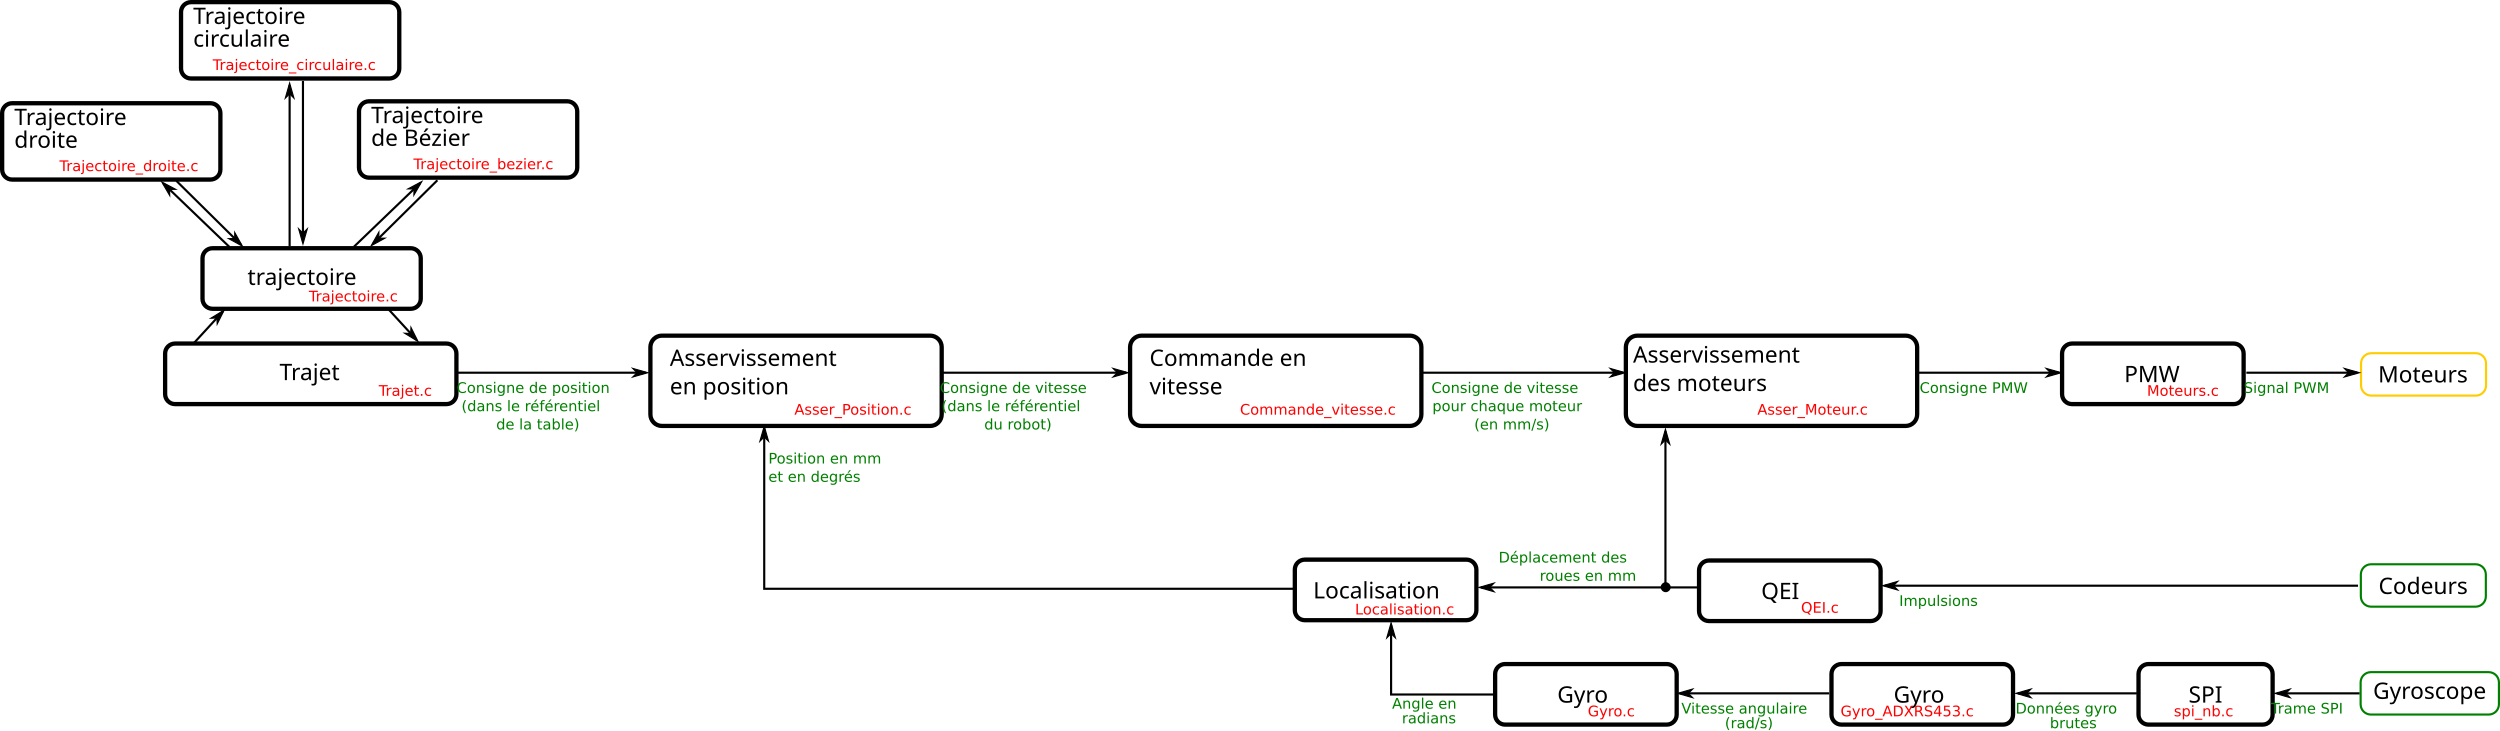
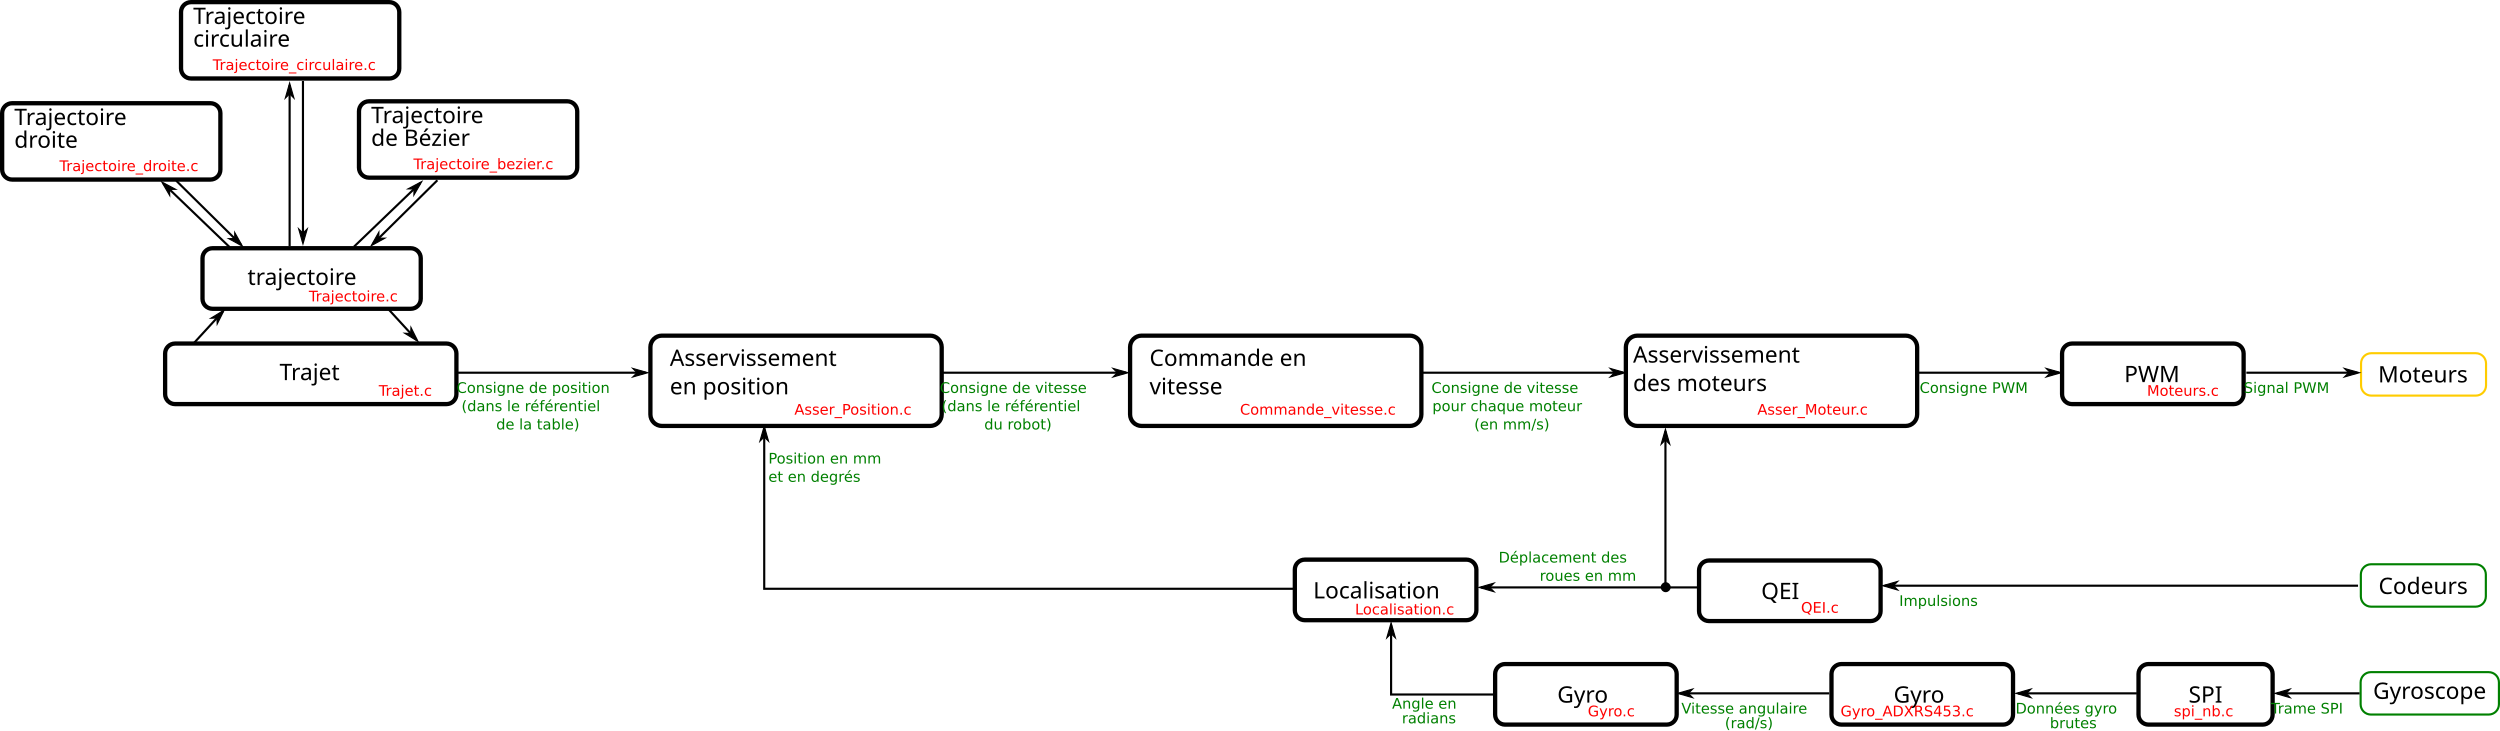
<svg xmlns="http://www.w3.org/2000/svg" width="1163.907mm" height="339.912mm" viewBox="0 0 1163.907 339.912" version="1.1" id="svg5">
  <defs id="defs2">
    <marker style="overflow:visible" id="marker3980" refX="0" refY="0" orient="auto">
      <path transform="matrix(-0.4,0,0,-0.4,-4,0)" style="fill:#000000;fill-opacity:1;fill-rule:evenodd;stroke:#000000;stroke-width:1pt;stroke-opacity:1" d="M 0,0 5,-5 -12.5,0 5,5 Z" id="path3978" />
    </marker>
    <marker style="overflow:visible" id="marker1561" refX="0" refY="0" orient="auto">
      <path transform="matrix(-0.4,0,0,-0.4,-4,0)" style="fill:#000000;fill-opacity:1;fill-rule:evenodd;stroke:#000000;stroke-width:1pt;stroke-opacity:1" d="M 0,0 5,-5 -12.5,0 5,5 Z" id="path1559" />
    </marker>
    <marker style="overflow:visible" id="marker1361" refX="0" refY="0" orient="auto">
      <path transform="matrix(-0.4,0,0,-0.4,-4,0)" style="fill:#000000;fill-opacity:1;fill-rule:evenodd;stroke:#000000;stroke-width:1pt;stroke-opacity:1" d="M 0,0 5,-5 -12.5,0 5,5 Z" id="path1359" />
    </marker>
    <marker style="overflow:visible" id="marker1153" refX="0" refY="0" orient="auto">
      <path transform="matrix(-0.4,0,0,-0.4,-4,0)" style="fill:#000000;fill-opacity:1;fill-rule:evenodd;stroke:#000000;stroke-width:1pt;stroke-opacity:1" d="M 0,0 5,-5 -12.5,0 5,5 Z" id="path1151" />
    </marker>
    <marker style="overflow:visible" id="marker2977" refX="0" refY="0" orient="auto">
      <path transform="matrix(-0.4,0,0,-0.4,-4,0)" style="fill:#000000;fill-opacity:1;fill-rule:evenodd;stroke:#000000;stroke-width:1pt;stroke-opacity:1" d="M 0,0 5,-5 -12.5,0 5,5 Z" id="path2975" />
    </marker>
    <marker style="overflow:visible" id="marker2805" refX="0" refY="0" orient="auto">
      <path transform="matrix(-0.4,0,0,-0.4,-4,0)" style="fill:#000000;fill-opacity:1;fill-rule:evenodd;stroke:#000000;stroke-width:1pt;stroke-opacity:1" d="M 0,0 5,-5 -12.5,0 5,5 Z" id="path2803" />
    </marker>
    <marker style="overflow:visible" id="marker2631" refX="0" refY="0" orient="auto">
      <path transform="matrix(-0.4,0,0,-0.4,-4,0)" style="fill:#000000;fill-opacity:1;fill-rule:evenodd;stroke:#000000;stroke-width:1pt;stroke-opacity:1" d="M 0,0 5,-5 -12.5,0 5,5 Z" id="path2629" />
    </marker>
    <marker style="overflow:visible" id="marker2455" refX="0" refY="0" orient="auto">
      <path transform="matrix(-0.4,0,0,-0.4,-4,0)" style="fill:#000000;fill-opacity:1;fill-rule:evenodd;stroke:#000000;stroke-width:1pt;stroke-opacity:1" d="M 0,0 5,-5 -12.5,0 5,5 Z" id="path2453" />
    </marker>
    <marker style="overflow:visible" id="marker2291" refX="0" refY="0" orient="auto">
      <path transform="matrix(-0.4,0,0,-0.4,-4,0)" style="fill:#000000;fill-opacity:1;fill-rule:evenodd;stroke:#000000;stroke-width:1pt;stroke-opacity:1" d="M 0,0 5,-5 -12.5,0 5,5 Z" id="path2289" />
    </marker>
    <marker style="overflow:visible" id="marker2129" refX="0" refY="0" orient="auto">
      <path transform="matrix(-0.4,0,0,-0.4,-4,0)" style="fill:#000000;fill-opacity:1;fill-rule:evenodd;stroke:#000000;stroke-width:1pt;stroke-opacity:1" d="M 0,0 5,-5 -12.5,0 5,5 Z" id="path2127" />
    </marker>
    <marker style="overflow:visible" id="marker1977" refX="0" refY="0" orient="auto">
      <path transform="matrix(-0.4,0,0,-0.4,-4,0)" style="fill:#000000;fill-opacity:1;fill-rule:evenodd;stroke:#000000;stroke-width:1pt;stroke-opacity:1" d="M 0,0 5,-5 -12.5,0 5,5 Z" id="path1975" />
    </marker>
    <marker style="overflow:visible" id="marker1849" refX="0" refY="0" orient="auto">
      <path transform="matrix(-0.4,0,0,-0.4,-4,0)" style="fill:#000000;fill-opacity:1;fill-rule:evenodd;stroke:#000000;stroke-width:1pt;stroke-opacity:1" d="M 0,0 5,-5 -12.5,0 5,5 Z" id="path1847" />
    </marker>
    <marker style="overflow:visible" id="marker1715" refX="0" refY="0" orient="auto">
      <path transform="matrix(-0.4,0,0,-0.4,-4,0)" style="fill:#000000;fill-opacity:1;fill-rule:evenodd;stroke:#000000;stroke-width:1pt;stroke-opacity:1" d="M 0,0 5,-5 -12.5,0 5,5 Z" id="path1713" />
    </marker>
    <marker style="overflow:visible" id="marker1585" refX="0" refY="0" orient="auto">
      <path transform="matrix(-0.4,0,0,-0.4,-4,0)" style="fill:#000000;fill-opacity:1;fill-rule:evenodd;stroke:#000000;stroke-width:1pt;stroke-opacity:1" d="M 0,0 5,-5 -12.5,0 5,5 Z" id="path1583" />
    </marker>
    <marker style="overflow:visible" id="marker1575" refX="0" refY="0" orient="auto">
      <path transform="matrix(-0.4,0,0,-0.4,-4,0)" style="fill:#000000;fill-opacity:1;fill-rule:evenodd;stroke:#000000;stroke-width:1pt;stroke-opacity:1" d="M 0,0 5,-5 -12.5,0 5,5 Z" id="path1573" />
    </marker>
    <marker style="overflow:visible" id="marker1427" refX="0" refY="0" orient="auto">
      <path transform="matrix(-0.4,0,0,-0.4,-4,0)" style="fill:#000000;fill-opacity:1;fill-rule:evenodd;stroke:#000000;stroke-width:1pt;stroke-opacity:1" d="M 0,0 5,-5 -12.5,0 5,5 Z" id="path1425" />
    </marker>
    <marker style="overflow:visible" id="marker1417" refX="0" refY="0" orient="auto">
      <path transform="matrix(-0.4,0,0,-0.4,-4,0)" style="fill:#000000;fill-opacity:1;fill-rule:evenodd;stroke:#000000;stroke-width:1pt;stroke-opacity:1" d="M 0,0 5,-5 -12.5,0 5,5 Z" id="path1415" />
    </marker>
    <marker style="overflow:visible" id="marker1325" refX="0" refY="0" orient="auto">
      <path transform="matrix(-0.4,0,0,-0.4,-4,0)" style="fill:#000000;fill-opacity:1;fill-rule:evenodd;stroke:#000000;stroke-width:1pt;stroke-opacity:1" d="M 0,0 5,-5 -12.5,0 5,5 Z" id="path1323" />
    </marker>
    <marker style="overflow:visible" id="marker1269" refX="0" refY="0" orient="auto">
      <path transform="matrix(-0.4,0,0,-0.4,-4,0)" style="fill:#000000;fill-opacity:1;fill-rule:evenodd;stroke:#000000;stroke-width:1pt;stroke-opacity:1" d="M 0,0 5,-5 -12.5,0 5,5 Z" id="path1267" />
    </marker>
    <marker style="overflow:visible" id="marker1215" refX="0" refY="0" orient="auto">
      <path transform="matrix(-0.4,0,0,-0.4,-4,0)" style="fill:#000000;fill-opacity:1;fill-rule:evenodd;stroke:#000000;stroke-width:1pt;stroke-opacity:1" d="M 0,0 5,-5 -12.5,0 5,5 Z" id="path1213" />
    </marker>
    <marker style="overflow:visible" id="Arrow1Mend" refX="0" refY="0" orient="auto">
      <path transform="matrix(-0.4,0,0,-0.4,-4,0)" style="fill:#000000;fill-opacity:1;fill-rule:evenodd;stroke:#000000;stroke-width:1pt;stroke-opacity:1" d="M 0,0 5,-5 -12.5,0 5,5 Z" id="path900" />
    </marker>
    <marker style="overflow:visible" id="Arrow1Lend" refX="0" refY="0" orient="auto">
      <path transform="matrix(-0.8,0,0,-0.8,-10,0)" style="fill:#000000;fill-opacity:1;fill-rule:evenodd;stroke:#000000;stroke-width:1pt;stroke-opacity:1" d="M 0,0 5,-5 -12.5,0 5,5 Z" id="path894" />
    </marker>
  </defs>
  <g id="layer1" transform="translate(419.9942,85.20921)">
    <g id="g1125" transform="translate(73.43354)">
      <text xml:space="preserve" style="font-style:normal;font-weight:normal;font-size:10.583px;line-height:1.25;font-family:sans-serif;fill:#000000;fill-opacity:1;stroke:none;stroke-width:0.265" x="525.463" y="241.903" id="text1117">
        <tspan style="stroke-width:0.265" x="525.463" y="241.903" id="tspan1115">SPI</tspan>
      </text>
      <rect style="fill:none;stroke:#000000;stroke-width:2;stroke-linecap:round" id="rect1119" width="62.433" height="28.194" x="502.187" y="223.949" rx="4.641" ry="4.641" />
      <text xml:space="preserve" style="font-style:normal;font-variant:normal;font-weight:normal;font-stretch:normal;font-size:6.807px;line-height:125%;font-family:'DejaVu Sans';-inkscape-font-specification:'DejaVu Sans';text-align:end;letter-spacing:0px;word-spacing:0px;text-anchor:end;fill:#000000;fill-opacity:1;stroke:none;stroke-width:0.638px;stroke-linecap:butt;stroke-linejoin:miter;stroke-opacity:1" x="561.496" y="248.283" id="text1123">
        <tspan id="tspan1121" x="561.496" y="248.283" style="text-align:end;text-anchor:end;fill:#ff0000;stroke-width:0.638px">spi_nb.c</tspan>
      </text>
    </g>
    <rect style="fill:none;stroke:#000000;stroke-width:2;stroke-linecap:round" id="rect859" width="135.615" height="28.194" x="-343.12" y="74.736" rx="4.641" ry="4.641" />
    <text xml:space="preserve" style="font-style:normal;font-weight:normal;font-size:10.583px;line-height:1.25;font-family:sans-serif;fill:#000000;fill-opacity:1;stroke:none;stroke-width:0.265" x="-289.844" y="91.753" id="text1798">
      <tspan id="tspan1796" style="stroke-width:0.265" x="-289.844" y="91.753">Trajet</tspan>
    </text>
    <text xml:space="preserve" style="font-style:normal;font-weight:normal;font-size:10.583px;line-height:1.25;font-family:sans-serif;fill:#000000;fill-opacity:1;stroke:none;stroke-width:0.265" x="340.294" y="83.611" id="text2091">
      <tspan id="tspan2087" style="stroke-width:0.265" x="340.294" y="83.611">Asservissement</tspan>
      <tspan style="stroke-width:0.265" x="340.294" y="96.84" id="tspan2089">des moteurs</tspan>
    </text>
    <text xml:space="preserve" style="font-style:normal;font-weight:normal;font-size:10.583px;line-height:1.25;font-family:sans-serif;fill:#000000;fill-opacity:1;stroke:none;stroke-width:0.265" x="568.955" y="92.69" id="text2199">
-       <tspan style="stroke-width:0.265" x="568.955" y="92.69" id="tspan2225">PMW</tspan>
+       <tspan style="stroke-width:0.265" x="568.955" y="92.69" id="tspan2225">PWM</tspan>
    </text>
    <g id="g5392" transform="translate(367.9764,0.1776067)">
      <rect style="fill:none;stroke:#ffcc00;stroke-width:1;stroke-linecap:round" id="rect5085" width="58.191" height="19.737" x="311.246" y="79.057" ry="4.764" />
      <text xml:space="preserve" style="font-style:normal;font-weight:normal;font-size:10.583px;line-height:1.25;font-family:sans-serif;fill:#000000;fill-opacity:1;stroke:none;stroke-width:0.265" x="319.18" y="92.651" id="text2311">
        <tspan style="stroke-width:0.265" x="319.18" y="92.651" id="tspan2309">Moteurs</tspan>
      </text>
    </g>
    <g id="g5568" transform="translate(450.6678,45.30878)">
      <text xml:space="preserve" style="font-style:normal;font-weight:normal;font-size:10.583px;line-height:1.25;font-family:sans-serif;fill:#000000;fill-opacity:1;stroke:none;stroke-width:0.265" x="236.699" y="146.021" id="text4469">
        <tspan style="stroke-width:0.265" x="236.699" y="146.021" id="tspan4467">Codeurs</tspan>
      </text>
      <rect style="fill:none;stroke:#008000;stroke-width:1;stroke-linecap:round" id="rect5085-4" width="58.191" height="19.737" x="228.463" y="132.183" ry="4.764" />
    </g>
    <g id="g5538" transform="translate(447.4266,65.01679)">
      <text xml:space="preserve" style="font-style:normal;font-weight:normal;font-size:10.583px;line-height:1.25;font-family:sans-serif;fill:#000000;fill-opacity:1;stroke:none;stroke-width:0.265" x="237.392" y="175.132" id="text4959">
        <tspan style="stroke-width:0.265" x="237.392" y="175.132" id="tspan4957">Gyroscope</tspan>
      </text>
      <rect style="fill:none;stroke:#008000;stroke-width:1;stroke-linecap:round" id="rect5434" width="64.388" height="19.737" x="231.598" y="162.702" ry="4.764" />
    </g>
    <text xml:space="preserve" style="font-style:normal;font-weight:normal;font-size:10.583px;line-height:1.25;font-family:sans-serif;fill:#000000;fill-opacity:1;stroke:none;stroke-width:0.265" x="191.374" y="193.379" id="text5574">
      <tspan style="stroke-width:0.265" x="191.374" y="193.379" id="tspan5572">Localisation</tspan>
    </text>
    <text xml:space="preserve" style="font-style:normal;font-weight:normal;font-size:10.583px;line-height:1.25;font-family:sans-serif;fill:#000000;fill-opacity:1;stroke:none;stroke-width:0.265" x="-304.779" y="47.434" id="text857">
      <tspan id="tspan855" style="stroke-width:0.265" x="-304.779" y="47.434">trajectoire</tspan>
    </text>
    <rect style="fill:none;stroke:#000000;stroke-width:2;stroke-linecap:round" id="rect861" width="101.603" height="28.194" x="-325.714" y="30.357" rx="4.641" ry="4.641" />
    <text xml:space="preserve" style="font-style:normal;font-weight:normal;font-size:10.583px;line-height:1;font-family:sans-serif;fill:#000000;fill-opacity:1;stroke:none;stroke-width:0.265" x="-413.331" y="-27.003" id="text865">
      <tspan id="tspan863" style="stroke-width:0.265" x="-413.331" y="-27.003">Trajectoire</tspan>
      <tspan style="stroke-width:0.265" x="-413.331" y="-16.42" id="tspan881">droite</tspan>
    </text>
    <rect style="fill:none;stroke:#000000;stroke-width:2;stroke-linecap:round" id="rect867" width="101.603" height="35.546" x="-418.994" y="-37.155" rx="4.641" ry="4.641" />
    <path style="fill:none;fill-rule:evenodd;stroke:#000000;stroke-width:1;stroke-linecap:butt;stroke-linejoin:miter;stroke-miterlimit:4;stroke-dasharray:none;stroke-opacity:1;marker-end:url(#Arrow1Mend)" d="m -329.695,74.484 13.403,-14.609" id="path889" />
    <path style="fill:none;fill-rule:evenodd;stroke:#000000;stroke-width:1;stroke-linecap:butt;stroke-linejoin:miter;stroke-miterlimit:4;stroke-dasharray:none;stroke-opacity:1;marker-end:url(#marker1215)" d="m -239.484,58.388 13.403,14.609" id="path1211" />
    <path style="fill:none;fill-rule:evenodd;stroke:#000000;stroke-width:1;stroke-linecap:butt;stroke-linejoin:miter;stroke-miterlimit:4;stroke-dasharray:none;stroke-opacity:1;marker-end:url(#marker1269)" d="M -285.157,29.316 V -45.527" id="path1265" />
    <path style="fill:none;fill-rule:evenodd;stroke:#000000;stroke-width:1;stroke-linecap:butt;stroke-linejoin:miter;stroke-miterlimit:4;stroke-dasharray:none;stroke-opacity:1;marker-end:url(#marker1325)" d="M -278.947,-47.497 V 27.345" id="path1321" />
    <g id="g1541" transform="translate(-263.1858)">
      <path style="fill:none;fill-rule:evenodd;stroke:#000000;stroke-width:1;stroke-linecap:butt;stroke-linejoin:miter;stroke-miterlimit:4;stroke-dasharray:none;stroke-opacity:1;marker-end:url(#marker1427)" d="M -49.929,29.826 -80.746,0.219" id="path1411" />
      <path style="fill:none;fill-rule:evenodd;stroke:#000000;stroke-width:1;stroke-linecap:butt;stroke-linejoin:miter;stroke-miterlimit:4;stroke-dasharray:none;stroke-opacity:1;marker-end:url(#marker1417)" d="M -74.771,-1.08 -44.671,28.678" id="path1413" />
    </g>
    <g id="g1571" transform="matrix(-1,0,0,1,-305.0994,-0.2077531)">
      <path style="fill:none;fill-rule:evenodd;stroke:#000000;stroke-width:1;stroke-linecap:butt;stroke-linejoin:miter;stroke-miterlimit:4;stroke-dasharray:none;stroke-opacity:1;marker-end:url(#marker1575)" d="M -49.929,29.826 -80.746,0.219" id="path1567" />
      <path style="fill:none;fill-rule:evenodd;stroke:#000000;stroke-width:1;stroke-linecap:butt;stroke-linejoin:miter;stroke-miterlimit:4;stroke-dasharray:none;stroke-opacity:1;marker-end:url(#marker1585)" d="M -88.734,-1.08 -58.634,28.678" id="path1569" />
    </g>
    <text xml:space="preserve" style="font-style:normal;font-variant:normal;font-weight:normal;font-stretch:normal;font-size:6.807px;line-height:125%;font-family:'DejaVu Sans';-inkscape-font-specification:'DejaVu Sans';text-align:center;letter-spacing:0px;word-spacing:0px;text-anchor:middle;fill:#000000;fill-opacity:1;stroke:none;stroke-width:0.638px;stroke-linecap:butt;stroke-linejoin:miter;stroke-opacity:1" x="-225.858" y="99.07" id="text1697">
      <tspan id="tspan1695" x="-225.858" y="99.07" style="fill:#ff0000;stroke-width:0.638px">Trajet.c</tspan>
    </text>
    <g id="g3684" transform="translate(-93.87007)">
      <text xml:space="preserve" style="font-style:normal;font-weight:normal;font-size:10.583px;line-height:1.25;font-family:sans-serif;fill:#000000;fill-opacity:1;stroke:none;stroke-width:0.265" x="-14.272" y="85.138" id="text1981">
        <tspan id="tspan1979" style="stroke-width:0.265" x="-14.272" y="85.138">Asservissement</tspan>
        <tspan style="stroke-width:0.265" x="-14.272" y="98.367" id="tspan2005">en position</tspan>
      </text>
      <rect style="fill:none;stroke:#000000;stroke-width:2;stroke-linecap:round" id="rect1699" width="135.615" height="42.038" x="-23.322" y="71.056" rx="5.363" ry="5.363" />
      <text xml:space="preserve" style="font-style:normal;font-variant:normal;font-weight:normal;font-stretch:normal;font-size:6.807px;line-height:125%;font-family:'DejaVu Sans';-inkscape-font-specification:'DejaVu Sans';text-align:center;letter-spacing:0px;word-spacing:0px;text-anchor:middle;fill:#000000;fill-opacity:1;stroke:none;stroke-width:0.638px;stroke-linecap:butt;stroke-linejoin:miter;stroke-opacity:1" x="78.561" y="107.842" id="text1703">
        <tspan id="tspan1701" x="78.561" y="107.842" style="fill:#ff0000;stroke-width:0.638px">Asser_Position.c</tspan>
      </text>
    </g>
    <path style="fill:none;fill-rule:evenodd;stroke:#000000;stroke-width:1;stroke-linecap:butt;stroke-linejoin:miter;stroke-miterlimit:4;stroke-dasharray:none;stroke-opacity:1;marker-end:url(#marker1715)" d="m -206.747,88.309 h 87.335" id="path1711" />
    <text xml:space="preserve" style="font-style:normal;font-variant:normal;font-weight:normal;font-stretch:normal;font-size:6.807px;line-height:125%;font-family:'DejaVu Sans';-inkscape-font-specification:'DejaVu Sans';text-align:center;letter-spacing:0px;word-spacing:0px;text-anchor:middle;fill:#008000;fill-opacity:1;stroke:none;stroke-width:0.638px;stroke-linecap:butt;stroke-linejoin:miter;stroke-opacity:1" x="-164.187" y="97.716" id="text1817">
      <tspan x="-164.187" y="97.716" style="fill:#008000;stroke-width:0.638px" id="tspan1819">Consigne de position</tspan>
      <tspan x="-164.187" y="106.225" style="fill:#008000;stroke-width:0.638px" id="tspan4038">(dans le référentiel </tspan>
      <tspan x="-164.187" y="114.733" style="fill:#008000;stroke-width:0.638px" id="tspan4040">de la table)</tspan>
    </text>
    <rect style="fill:none;stroke:#000000;stroke-width:2;stroke-linecap:round" id="rect1821" width="135.615" height="42.038" x="336.947" y="71.056" rx="5.363" ry="5.363" />
    <text xml:space="preserve" style="font-style:normal;font-variant:normal;font-weight:normal;font-stretch:normal;font-size:6.807px;line-height:125%;font-family:'DejaVu Sans';-inkscape-font-specification:'DejaVu Sans';text-align:center;letter-spacing:0px;word-spacing:0px;text-anchor:middle;fill:#000000;fill-opacity:1;stroke:none;stroke-width:0.638px;stroke-linecap:butt;stroke-linejoin:miter;stroke-opacity:1" x="429.276" y="107.842" id="text1825">
      <tspan id="tspan1823" x="429.276" y="107.842" style="fill:#ff0000;stroke-width:0.638px">Asser_Moteur.c</tspan>
    </text>
    <rect style="fill:none;stroke:#000000;stroke-width:2;stroke-linecap:round" id="rect1827" width="84.521" height="28.194" x="540.03" y="74.736" rx="4.641" ry="4.641" />
    <text xml:space="preserve" style="font-style:normal;font-variant:normal;font-weight:normal;font-stretch:normal;font-size:6.807px;line-height:125%;font-family:'DejaVu Sans';-inkscape-font-specification:'DejaVu Sans';text-align:center;letter-spacing:0px;word-spacing:0px;text-anchor:middle;fill:#000000;fill-opacity:1;stroke:none;stroke-width:0.638px;stroke-linecap:butt;stroke-linejoin:miter;stroke-opacity:1" x="601.689" y="99.07" id="text1831">
      <tspan id="tspan1829" x="601.689" y="99.07" style="fill:#ff0000;stroke-width:0.638px">Moteurs.c</tspan>
    </text>
    <path style="fill:none;fill-rule:evenodd;stroke:#000000;stroke-width:1;stroke-linecap:butt;stroke-linejoin:miter;stroke-miterlimit:4;stroke-dasharray:none;stroke-opacity:1;marker-end:url(#marker1849)" d="m 241.541,88.309 h 94.089" id="path1839" />
    <text xml:space="preserve" style="font-style:normal;font-variant:normal;font-weight:normal;font-stretch:normal;font-size:6.807px;line-height:125%;font-family:'DejaVu Sans';-inkscape-font-specification:'DejaVu Sans';text-align:center;letter-spacing:0px;word-spacing:0px;text-anchor:middle;fill:#008000;fill-opacity:1;stroke:none;stroke-width:0.638px;stroke-linecap:butt;stroke-linejoin:miter;stroke-opacity:1" x="289.279" y="97.716" id="text1845">
      <tspan x="289.279" y="97.716" style="fill:#008000;stroke-width:0.638px" id="tspan1843">Consigne de vitesse </tspan>
      <tspan x="289.279" y="106.225" style="fill:#008000;stroke-width:0.638px" id="tspan1959">pour chaque moteur</tspan>
      <tspan x="289.279" y="114.733" style="fill:#008000;stroke-width:0.638px" id="tspan2099">(en mm/s)</tspan>
    </text>
    <path style="fill:none;fill-rule:evenodd;stroke:#000000;stroke-width:1;stroke-linecap:butt;stroke-linejoin:miter;stroke-miterlimit:4;stroke-dasharray:none;stroke-opacity:1;marker-end:url(#marker1977)" d="m 473.268,88.309 h 65.355" id="path1973" />
    <text xml:space="preserve" style="font-style:normal;font-variant:normal;font-weight:normal;font-stretch:normal;font-size:6.807px;line-height:125%;font-family:'DejaVu Sans';-inkscape-font-specification:'DejaVu Sans';text-align:center;letter-spacing:0px;word-spacing:0px;text-anchor:middle;fill:#008000;fill-opacity:1;stroke:none;stroke-width:0.638px;stroke-linecap:butt;stroke-linejoin:miter;stroke-opacity:1" x="504.313" y="97.716" id="text2097">
-       <tspan x="504.313" y="97.716" style="fill:#008000;stroke-width:0.638px" id="tspan2095">Consigne PMW</tspan>
+       <tspan x="504.313" y="97.716" style="fill:#008000;stroke-width:0.638px" id="tspan2095">Consigne PWM</tspan>
    </text>
    <path style="fill:none;fill-rule:evenodd;stroke:#000000;stroke-width:1;stroke-linecap:butt;stroke-linejoin:miter;stroke-miterlimit:4;stroke-dasharray:none;stroke-opacity:1;marker-end:url(#marker2129)" d="m 625.824,88.309 h 51.621" id="path2121" />
    <text xml:space="preserve" style="font-style:normal;font-variant:normal;font-weight:normal;font-stretch:normal;font-size:6.807px;line-height:125%;font-family:'DejaVu Sans';-inkscape-font-specification:'DejaVu Sans';text-align:center;letter-spacing:0px;word-spacing:0px;text-anchor:middle;fill:#008000;fill-opacity:1;stroke:none;stroke-width:0.638px;stroke-linecap:butt;stroke-linejoin:miter;stroke-opacity:1" x="649.938" y="97.716" id="text2125">
      <tspan x="649.938" y="97.716" style="fill:#008000;stroke-width:0.638px" id="tspan2123">Signal PWM</tspan>
    </text>
    <text xml:space="preserve" style="font-style:normal;font-weight:normal;font-size:10.583px;line-height:1.25;font-family:sans-serif;fill:#000000;fill-opacity:1;stroke:none;stroke-width:0.265" x="399.945" y="193.693" id="text2263">
      <tspan style="stroke-width:0.265" x="399.945" y="193.693" id="tspan2261">QEI</tspan>
    </text>
    <rect style="fill:none;stroke:#000000;stroke-width:2;stroke-linecap:round" id="rect2265" width="84.521" height="28.194" x="371.019" y="175.739" rx="4.641" ry="4.641" />
    <text xml:space="preserve" style="font-style:normal;font-variant:normal;font-weight:normal;font-stretch:normal;font-size:6.807px;line-height:125%;font-family:'DejaVu Sans';-inkscape-font-specification:'DejaVu Sans';text-align:center;letter-spacing:0px;word-spacing:0px;text-anchor:middle;fill:#000000;fill-opacity:1;stroke:none;stroke-width:0.638px;stroke-linecap:butt;stroke-linejoin:miter;stroke-opacity:1" x="432.679" y="200.073" id="text2269">
      <tspan id="tspan2267" x="432.679" y="200.073" style="fill:#ff0000;stroke-width:0.638px">QEI.c</tspan>
    </text>
    <path style="fill:none;fill-rule:evenodd;stroke:#000000;stroke-width:1;stroke-linecap:butt;stroke-linejoin:miter;stroke-miterlimit:4;stroke-dasharray:none;stroke-opacity:1;marker-end:url(#marker2291)" d="M 677.823,187.471 H 457.511" id="path2283" />
    <text xml:space="preserve" style="font-style:normal;font-variant:normal;font-weight:normal;font-stretch:normal;font-size:6.807px;line-height:125%;font-family:'DejaVu Sans';-inkscape-font-specification:'DejaVu Sans';text-align:center;letter-spacing:0px;word-spacing:0px;text-anchor:middle;fill:#008000;fill-opacity:1;stroke:none;stroke-width:0.638px;stroke-linecap:butt;stroke-linejoin:miter;stroke-opacity:1" x="487.911" y="196.879" id="text2287">
      <tspan x="487.911" y="196.879" style="fill:#008000;stroke-width:0.638px" id="tspan2285">Impulsions</tspan>
    </text>
    <rect style="fill:none;stroke:#000000;stroke-width:2;stroke-linecap:round" id="rect2429" width="84.521" height="28.194" x="182.832" y="175.337" rx="4.641" ry="4.641" />
    <text xml:space="preserve" style="font-style:normal;font-variant:normal;font-weight:normal;font-stretch:normal;font-size:6.807px;line-height:125%;font-family:'DejaVu Sans';-inkscape-font-specification:'DejaVu Sans';text-align:center;letter-spacing:0px;word-spacing:0px;text-anchor:middle;fill:#000000;fill-opacity:1;stroke:none;stroke-width:0.638px;stroke-linecap:butt;stroke-linejoin:miter;stroke-opacity:1" x="239.352" y="200.868" id="text2433">
      <tspan id="tspan2431" x="239.352" y="200.868" style="fill:#ff0000;stroke-width:0.638px">Localisation.c</tspan>
    </text>
    <path style="fill:none;fill-rule:evenodd;stroke:#000000;stroke-width:1;stroke-linecap:butt;stroke-linejoin:miter;stroke-miterlimit:4;stroke-dasharray:none;stroke-opacity:1;marker-end:url(#marker2455)" d="M 370.496,188.269 H 269.568" id="path2447" />
    <text xml:space="preserve" style="font-style:normal;font-variant:normal;font-weight:normal;font-stretch:normal;font-size:6.807px;line-height:125%;font-family:'DejaVu Sans';-inkscape-font-specification:'DejaVu Sans';text-align:end;letter-spacing:0px;word-spacing:0px;text-anchor:end;fill:#008000;fill-opacity:1;stroke:none;stroke-width:0.638px;stroke-linecap:butt;stroke-linejoin:miter;stroke-opacity:1" x="352.598" y="176.691" id="text2451">
      <tspan x="352.598" y="176.691" style="text-align:end;text-anchor:end;fill:#008000;stroke-width:0.638px" id="tspan2449">Déplacement des</tspan>
      <tspan x="352.598" y="185.199" style="text-align:end;text-anchor:end;fill:#008000;stroke-width:0.638px" id="tspan2595">roues en mm</tspan>
    </text>
    <path style="fill:none;fill-rule:evenodd;stroke:#000000;stroke-width:1;stroke-linecap:butt;stroke-linejoin:miter;stroke-miterlimit:4;stroke-dasharray:none;stroke-opacity:1;marker-end:url(#marker2631)" d="M 355.376,188.171 V 115.619" id="path2627" />
    <circle style="fill:#000000;stroke:#000000;stroke-width:1;stroke-linecap:round;stroke-miterlimit:4;stroke-dasharray:none" id="path2779" cx="355.49" cy="188.168" r="1.826" />
    <g id="g1095" transform="translate(-204.0152)">
      <text xml:space="preserve" style="font-style:normal;font-weight:normal;font-size:10.583px;line-height:1.25;font-family:sans-serif;fill:#000000;fill-opacity:1;stroke:none;stroke-width:0.265" x="509.024" y="241.903" id="text2783">
        <tspan style="stroke-width:0.265" x="509.024" y="241.903" id="tspan2781">Gyro</tspan>
      </text>
      <rect style="fill:none;stroke:#000000;stroke-width:2;stroke-linecap:round" id="rect2785" width="84.521" height="28.194" x="480.098" y="223.949" rx="4.641" ry="4.641" />
      <text xml:space="preserve" style="font-style:normal;font-variant:normal;font-weight:normal;font-stretch:normal;font-size:6.807px;line-height:125%;font-family:'DejaVu Sans';-inkscape-font-specification:'DejaVu Sans';text-align:center;letter-spacing:0px;word-spacing:0px;text-anchor:middle;fill:#000000;fill-opacity:1;stroke:none;stroke-width:0.638px;stroke-linecap:butt;stroke-linejoin:miter;stroke-opacity:1" x="541.758" y="248.283" id="text2789">
        <tspan id="tspan2787" x="541.758" y="248.283" style="fill:#ff0000;stroke-width:0.638px">Gyro.c</tspan>
      </text>
    </g>
    <path style="fill:none;fill-rule:evenodd;stroke:#000000;stroke-width:1;stroke-linecap:butt;stroke-linejoin:miter;stroke-miterlimit:4;stroke-dasharray:none;stroke-opacity:1;marker-end:url(#marker2805)" d="M 678.535,237.591 H 640.192" id="path2797" />
    <text xml:space="preserve" style="font-style:normal;font-variant:normal;font-weight:normal;font-stretch:normal;font-size:6.807px;line-height:125%;font-family:'DejaVu Sans';-inkscape-font-specification:'DejaVu Sans';text-align:center;letter-spacing:0px;word-spacing:0px;text-anchor:middle;fill:#008000;fill-opacity:1;stroke:none;stroke-width:0.638px;stroke-linecap:butt;stroke-linejoin:miter;stroke-opacity:1" x="659.453" y="246.998" id="text2801">
      <tspan x="659.453" y="246.998" style="fill:#008000;stroke-width:0.638px" id="tspan2799">Trame SPI</tspan>
    </text>
    <path style="fill:none;fill-rule:evenodd;stroke:#000000;stroke-width:1;stroke-linecap:butt;stroke-linejoin:miter;stroke-opacity:1;marker-end:url(#marker2977)" d="m 182.297,188.903 -246.497,0 v -74.699" id="path2967" />
    <text xml:space="preserve" style="font-style:normal;font-variant:normal;font-weight:normal;font-stretch:normal;font-size:6.807px;line-height:125%;font-family:'DejaVu Sans';-inkscape-font-specification:'DejaVu Sans';text-align:center;letter-spacing:0px;word-spacing:0px;text-anchor:middle;fill:#008000;fill-opacity:1;stroke:none;stroke-width:0.638px;stroke-linecap:butt;stroke-linejoin:miter;stroke-opacity:1" x="-62.272" y="130.599" id="text3103">
      <tspan x="-62.272" y="130.599" style="text-align:start;text-anchor:start;fill:#008000;stroke-width:0.638px" id="tspan3101">Position en mm</tspan>
      <tspan x="-62.272" y="139.107" style="text-align:start;text-anchor:start;fill:#008000;stroke-width:0.638px" id="tspan3107">et en degrés</tspan>
    </text>
    <text xml:space="preserve" style="font-style:normal;font-variant:normal;font-weight:normal;font-stretch:normal;font-size:6.807px;line-height:125%;font-family:'DejaVu Sans';-inkscape-font-specification:'DejaVu Sans';text-align:center;letter-spacing:0px;word-spacing:0px;text-anchor:middle;fill:#000000;fill-opacity:1;stroke:none;stroke-width:0.638px;stroke-linecap:butt;stroke-linejoin:miter;stroke-opacity:1" x="-250.087" y="55.114" id="text3111">
      <tspan id="tspan3109" x="-250.087" y="55.114" style="fill:#ff0000;stroke-width:0.638px">Trajectoire.c</tspan>
    </text>
    <text xml:space="preserve" style="font-style:normal;font-variant:normal;font-weight:normal;font-stretch:normal;font-size:6.807px;line-height:125%;font-family:'DejaVu Sans';-inkscape-font-specification:'DejaVu Sans';text-align:center;letter-spacing:0px;word-spacing:0px;text-anchor:middle;fill:#000000;fill-opacity:1;stroke:none;stroke-width:0.638px;stroke-linecap:butt;stroke-linejoin:miter;stroke-opacity:1" x="-354.558" y="-5.551" id="text3115">
      <tspan id="tspan3113" x="-354.558" y="-5.551" style="fill:#ff0000;stroke-width:0.638px">Trajectoire_droite.c</tspan>
    </text>
    <g id="g3137" transform="translate(-263.1858,2.306742)">
      <text xml:space="preserve" style="font-style:normal;font-weight:normal;font-size:10.583px;line-height:1;font-family:sans-serif;fill:#000000;fill-opacity:1;stroke:none;stroke-width:0.265" x="-66.864" y="-76.364" id="text3121">
        <tspan id="tspan3117" style="stroke-width:0.265" x="-66.864" y="-76.364">Trajectoire</tspan>
        <tspan style="stroke-width:0.265" x="-66.864" y="-65.78" id="tspan3119">circulaire</tspan>
      </text>
      <rect style="fill:none;stroke:#000000;stroke-width:2;stroke-linecap:round" id="rect3123" width="101.603" height="35.546" x="-72.527" y="-86.516" rx="4.641" ry="4.641" />
      <text xml:space="preserve" style="font-style:normal;font-variant:normal;font-weight:normal;font-stretch:normal;font-size:6.807px;line-height:125%;font-family:'DejaVu Sans';-inkscape-font-specification:'DejaVu Sans';text-align:center;letter-spacing:0px;word-spacing:0px;text-anchor:middle;fill:#000000;fill-opacity:1;stroke:none;stroke-width:0.638px;stroke-linecap:butt;stroke-linejoin:miter;stroke-opacity:1" x="-12.239" y="-54.912" id="text3127">
        <tspan id="tspan3125" x="-12.239" y="-54.912" style="fill:#ff0000;stroke-width:0.638px">Trajectoire_circulaire.c</tspan>
      </text>
    </g>
    <g id="g3151" transform="translate(-180.3356,48.46697)">
      <text xml:space="preserve" style="font-style:normal;font-weight:normal;font-size:10.583px;line-height:1;font-family:sans-serif;fill:#000000;fill-opacity:1;stroke:none;stroke-width:0.265" x="-66.864" y="-76.364" id="text3143">
        <tspan id="tspan3139" style="stroke-width:0.265" x="-66.864" y="-76.364">Trajectoire</tspan>
        <tspan style="stroke-width:0.265" x="-66.864" y="-65.78" id="tspan3141">de Bézier</tspan>
      </text>
      <rect style="fill:none;stroke:#000000;stroke-width:2;stroke-linecap:round" id="rect3145" width="101.603" height="35.546" x="-72.527" y="-86.516" rx="4.641" ry="4.641" />
      <text xml:space="preserve" style="font-style:normal;font-variant:normal;font-weight:normal;font-stretch:normal;font-size:6.807px;line-height:125%;font-family:'DejaVu Sans';-inkscape-font-specification:'DejaVu Sans';text-align:center;letter-spacing:0px;word-spacing:0px;text-anchor:middle;fill:#000000;fill-opacity:1;stroke:none;stroke-width:0.638px;stroke-linecap:butt;stroke-linejoin:miter;stroke-opacity:1" x="-7.031" y="-54.912" id="text3149">
        <tspan id="tspan3147" x="-7.031" y="-54.912" style="fill:#ff0000;stroke-width:0.638px">Trajectoire_bezier.c</tspan>
      </text>
    </g>
    <g id="g1107" transform="translate(-47.42309)">
      <text xml:space="preserve" style="font-style:normal;font-weight:normal;font-size:10.583px;line-height:1.25;font-family:sans-serif;fill:#000000;fill-opacity:1;stroke:none;stroke-width:0.265" x="509.024" y="241.903" id="text1099">
        <tspan style="stroke-width:0.265" x="509.024" y="241.903" id="tspan1097">Gyro</tspan>
      </text>
      <rect style="fill:none;stroke:#000000;stroke-width:2;stroke-linecap:round" id="rect1101" width="84.521" height="28.194" x="480.098" y="223.949" rx="4.641" ry="4.641" />
      <text xml:space="preserve" style="font-style:normal;font-variant:normal;font-weight:normal;font-stretch:normal;font-size:6.807px;line-height:125%;font-family:'DejaVu Sans';-inkscape-font-specification:'DejaVu Sans';text-align:end;letter-spacing:0px;word-spacing:0px;text-anchor:end;fill:#000000;fill-opacity:1;stroke:none;stroke-width:0.638px;stroke-linecap:butt;stroke-linejoin:miter;stroke-opacity:1" x="561.496" y="248.283" id="text1105">
        <tspan id="tspan1103" x="561.496" y="248.283" style="text-align:end;text-anchor:end;fill:#ff0000;stroke-width:0.638px">Gyro_ADXRS453.c</tspan>
      </text>
    </g>
    <path style="fill:none;fill-rule:evenodd;stroke:#000000;stroke-width:1;stroke-linecap:butt;stroke-linejoin:miter;stroke-miterlimit:4;stroke-dasharray:none;stroke-opacity:1;marker-end:url(#marker1153)" d="M 574.86,237.591 H 519.566" id="path1145" />
    <text xml:space="preserve" style="font-style:normal;font-variant:normal;font-weight:normal;font-stretch:normal;font-size:6.807px;line-height:100%;font-family:'DejaVu Sans';-inkscape-font-specification:'DejaVu Sans';text-align:center;letter-spacing:0px;word-spacing:0px;text-anchor:middle;fill:#008000;fill-opacity:1;stroke:none;stroke-width:0.638px;stroke-linecap:butt;stroke-linejoin:miter;stroke-opacity:1" x="550.66" y="246.998" id="text1149">
      <tspan x="550.66" y="246.998" style="fill:#008000;stroke-width:0.638px" id="tspan1147">Données gyro </tspan>
      <tspan x="550.66" y="253.805" style="fill:#008000;stroke-width:0.638px" id="tspan1331">brutes</tspan>
    </text>
    <path style="fill:none;fill-rule:evenodd;stroke:#000000;stroke-width:1;stroke-linecap:butt;stroke-linejoin:miter;stroke-miterlimit:4;stroke-dasharray:none;stroke-opacity:1;marker-end:url(#marker1361)" d="M 431.651,237.591 H 362.033" id="path1351" />
    <text xml:space="preserve" style="font-style:normal;font-variant:normal;font-weight:normal;font-stretch:normal;font-size:6.807px;line-height:100%;font-family:'DejaVu Sans';-inkscape-font-specification:'DejaVu Sans';text-align:center;letter-spacing:0px;word-spacing:0px;text-anchor:middle;fill:#008000;fill-opacity:1;stroke:none;stroke-width:0.638px;stroke-linecap:butt;stroke-linejoin:miter;stroke-opacity:1" x="399.665" y="246.998" id="text1357">
      <tspan x="399.665" y="246.998" style="fill:#008000;stroke-width:0.638px" id="tspan1355">Vitesse angulaire</tspan>
      <tspan x="399.665" y="253.805" style="fill:#008000;stroke-width:0.638px" id="tspan1543">(rad/s)</tspan>
    </text>
    <path style="fill:none;fill-rule:evenodd;stroke:#000000;stroke-width:1;stroke-linecap:butt;stroke-linejoin:miter;stroke-opacity:1;marker-end:url(#marker1561)" d="M 276.235,238.127 H 227.647 V 205.761" id="path1557" />
    <text xml:space="preserve" style="font-style:normal;font-variant:normal;font-weight:normal;font-stretch:normal;font-size:6.807px;line-height:100%;font-family:'DejaVu Sans';-inkscape-font-specification:'DejaVu Sans';text-align:center;letter-spacing:0px;word-spacing:0px;text-anchor:middle;fill:#008000;fill-opacity:1;stroke:none;stroke-width:0.638px;stroke-linecap:butt;stroke-linejoin:miter;stroke-opacity:1" x="250.686" y="244.73" id="text1753">
      <tspan x="250.686" y="244.73" style="fill:#008000;stroke-width:0.638px" id="tspan1757">Angle en</tspan>
      <tspan x="250.686" y="251.536" style="fill:#008000;stroke-width:0.638px" id="tspan1761">radians</tspan>
    </text>
    <g id="g3698" transform="translate(129.4539)">
      <text xml:space="preserve" style="font-style:normal;font-weight:normal;font-size:10.583px;line-height:1.25;font-family:sans-serif;fill:#000000;fill-opacity:1;stroke:none;stroke-width:0.265" x="-14.272" y="85.138" id="text3690">
        <tspan style="stroke-width:0.265" x="-14.272" y="85.138" id="tspan3688">Commande en</tspan>
        <tspan style="stroke-width:0.265" x="-14.272" y="98.367" id="tspan3762">vitesse</tspan>
      </text>
      <rect style="fill:none;stroke:#000000;stroke-width:2;stroke-linecap:round" id="rect3692" width="135.615" height="42.038" x="-23.322" y="71.056" rx="5.363" ry="5.363" />
      <text xml:space="preserve" style="font-style:normal;font-variant:normal;font-weight:normal;font-stretch:normal;font-size:6.807px;line-height:125%;font-family:'DejaVu Sans';-inkscape-font-specification:'DejaVu Sans';text-align:center;letter-spacing:0px;word-spacing:0px;text-anchor:middle;fill:#000000;fill-opacity:1;stroke:none;stroke-width:0.638px;stroke-linecap:butt;stroke-linejoin:miter;stroke-opacity:1" x="71.682" y="107.842" id="text3696">
        <tspan id="tspan3694" x="71.682" y="107.842" style="fill:#ff0000;stroke-width:0.638px">Commande_vitesse.c</tspan>
      </text>
    </g>
    <path style="fill:none;fill-rule:evenodd;stroke:#000000;stroke-width:1;stroke-linecap:butt;stroke-linejoin:miter;stroke-miterlimit:4;stroke-dasharray:none;stroke-opacity:1;marker-end:url(#marker3980)" d="M 18.821,88.309 H 104.2" id="path3770" />
    <text xml:space="preserve" style="font-style:normal;font-variant:normal;font-weight:normal;font-stretch:normal;font-size:6.807px;line-height:125%;font-family:'DejaVu Sans';-inkscape-font-specification:'DejaVu Sans';text-align:center;letter-spacing:0px;word-spacing:0px;text-anchor:middle;fill:#008000;fill-opacity:1;stroke:none;stroke-width:0.638px;stroke-linecap:butt;stroke-linejoin:miter;stroke-opacity:1" x="59.343" y="97.716" id="text3778">
      <tspan x="59.343" y="97.716" style="fill:#008000;stroke-width:0.638px" id="tspan3776">Consigne de vitesse</tspan>
      <tspan x="59.343" y="106.225" style="fill:#008000;stroke-width:0.638px" id="tspan4109">(dans le référentiel </tspan>
      <tspan x="59.343" y="114.733" style="fill:#008000;stroke-width:0.638px" id="tspan4111">du robot)</tspan>
    </text>
  </g>
</svg>
